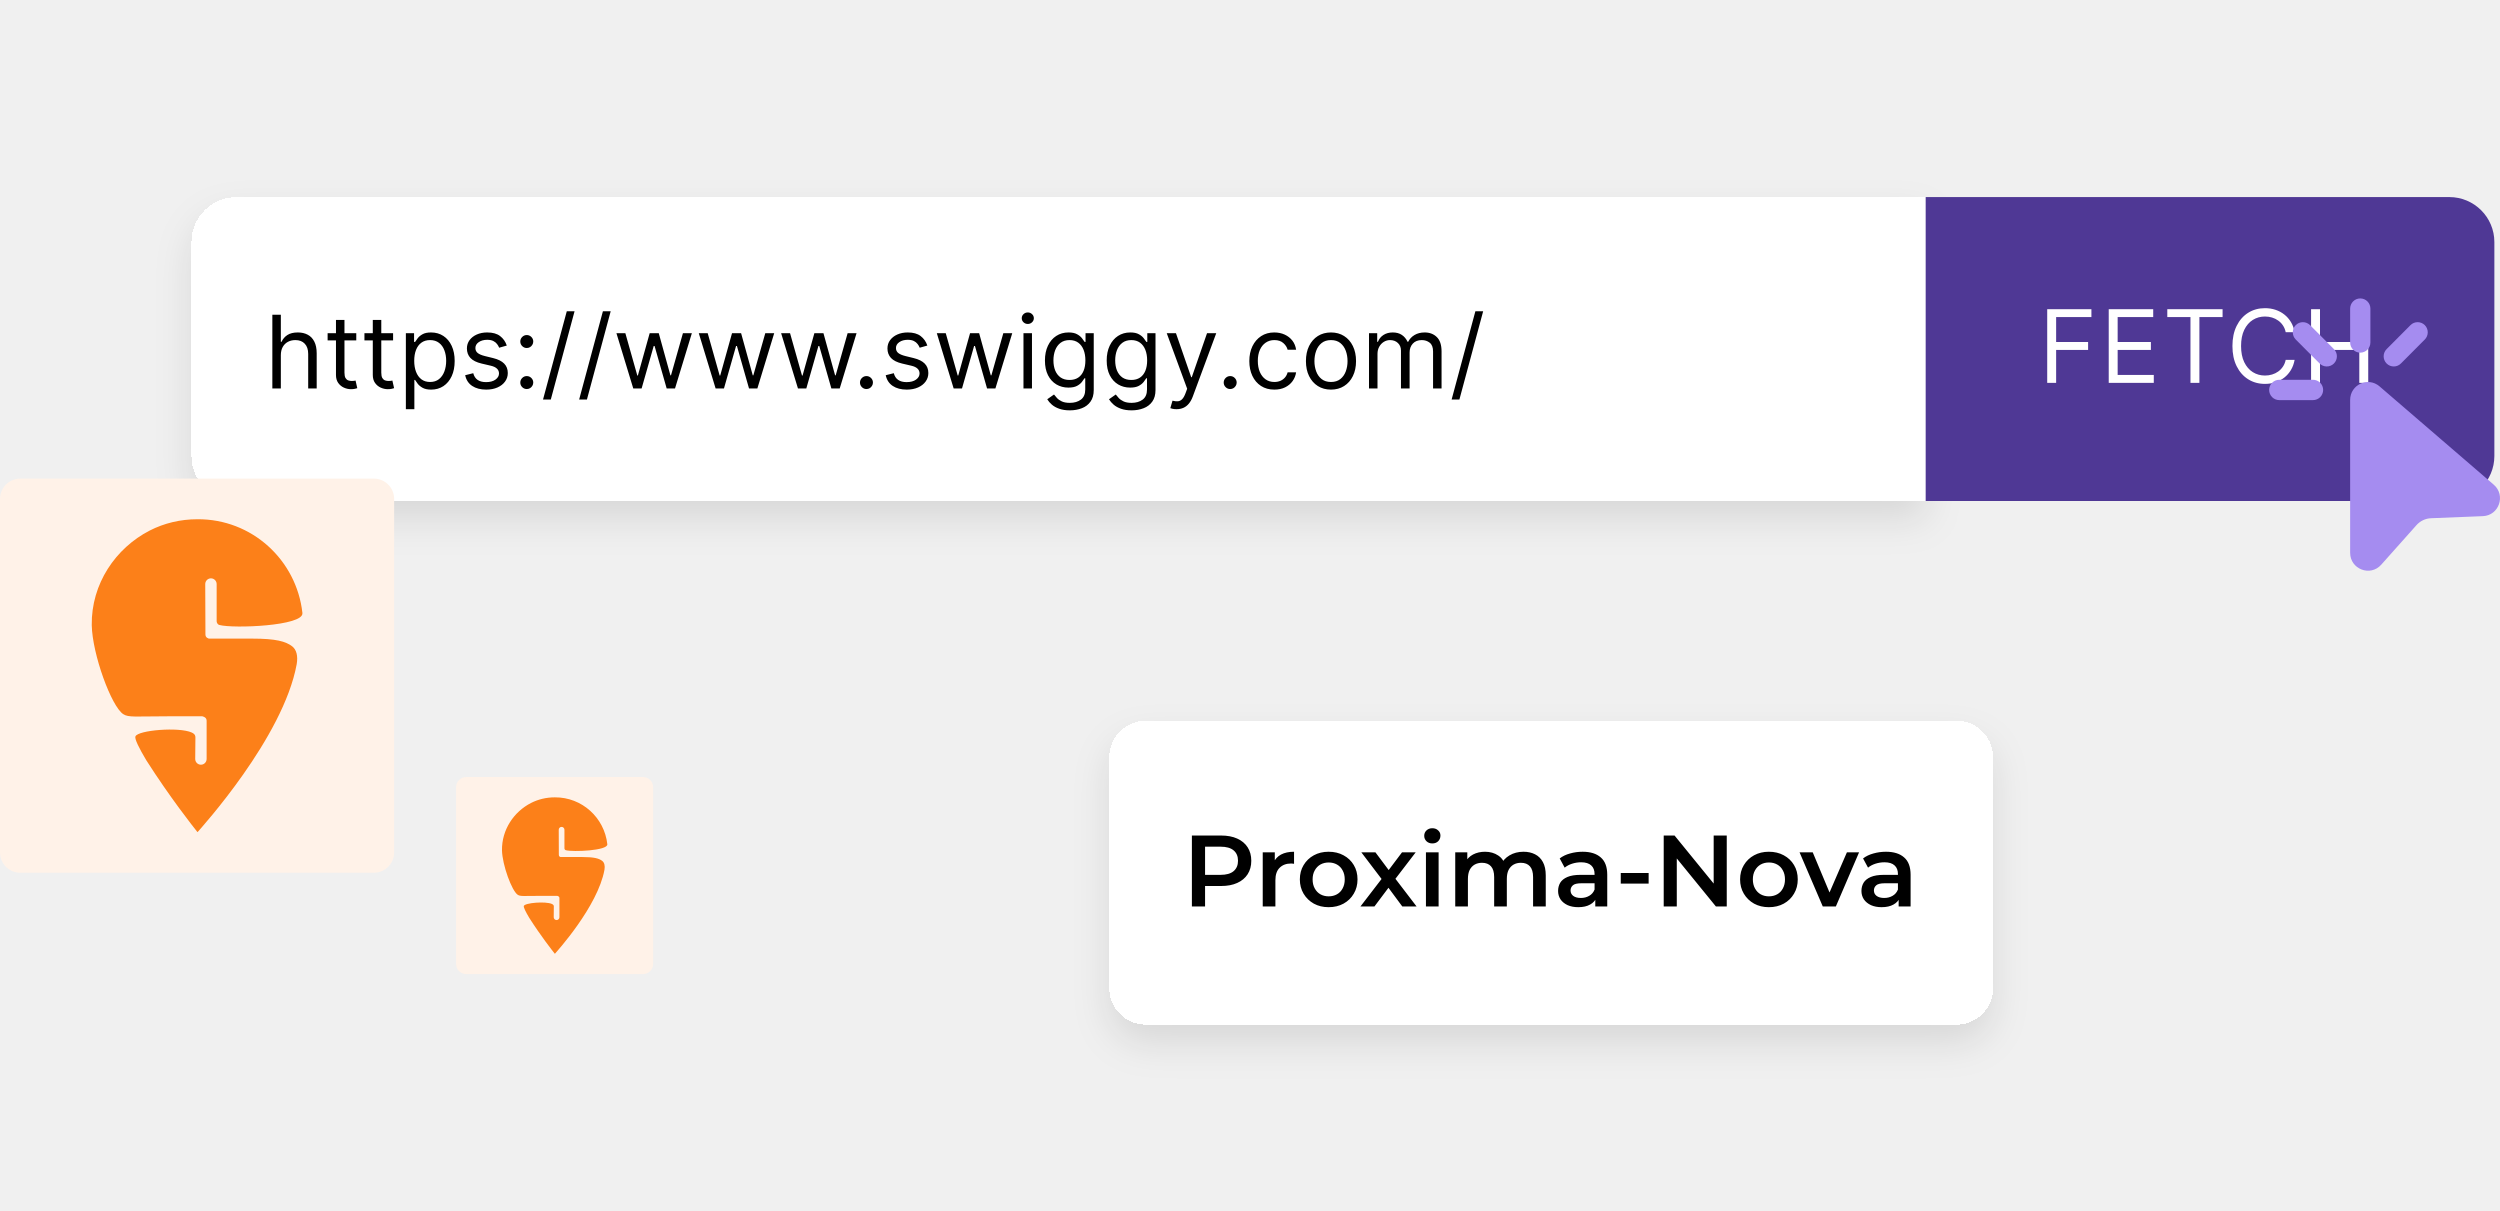
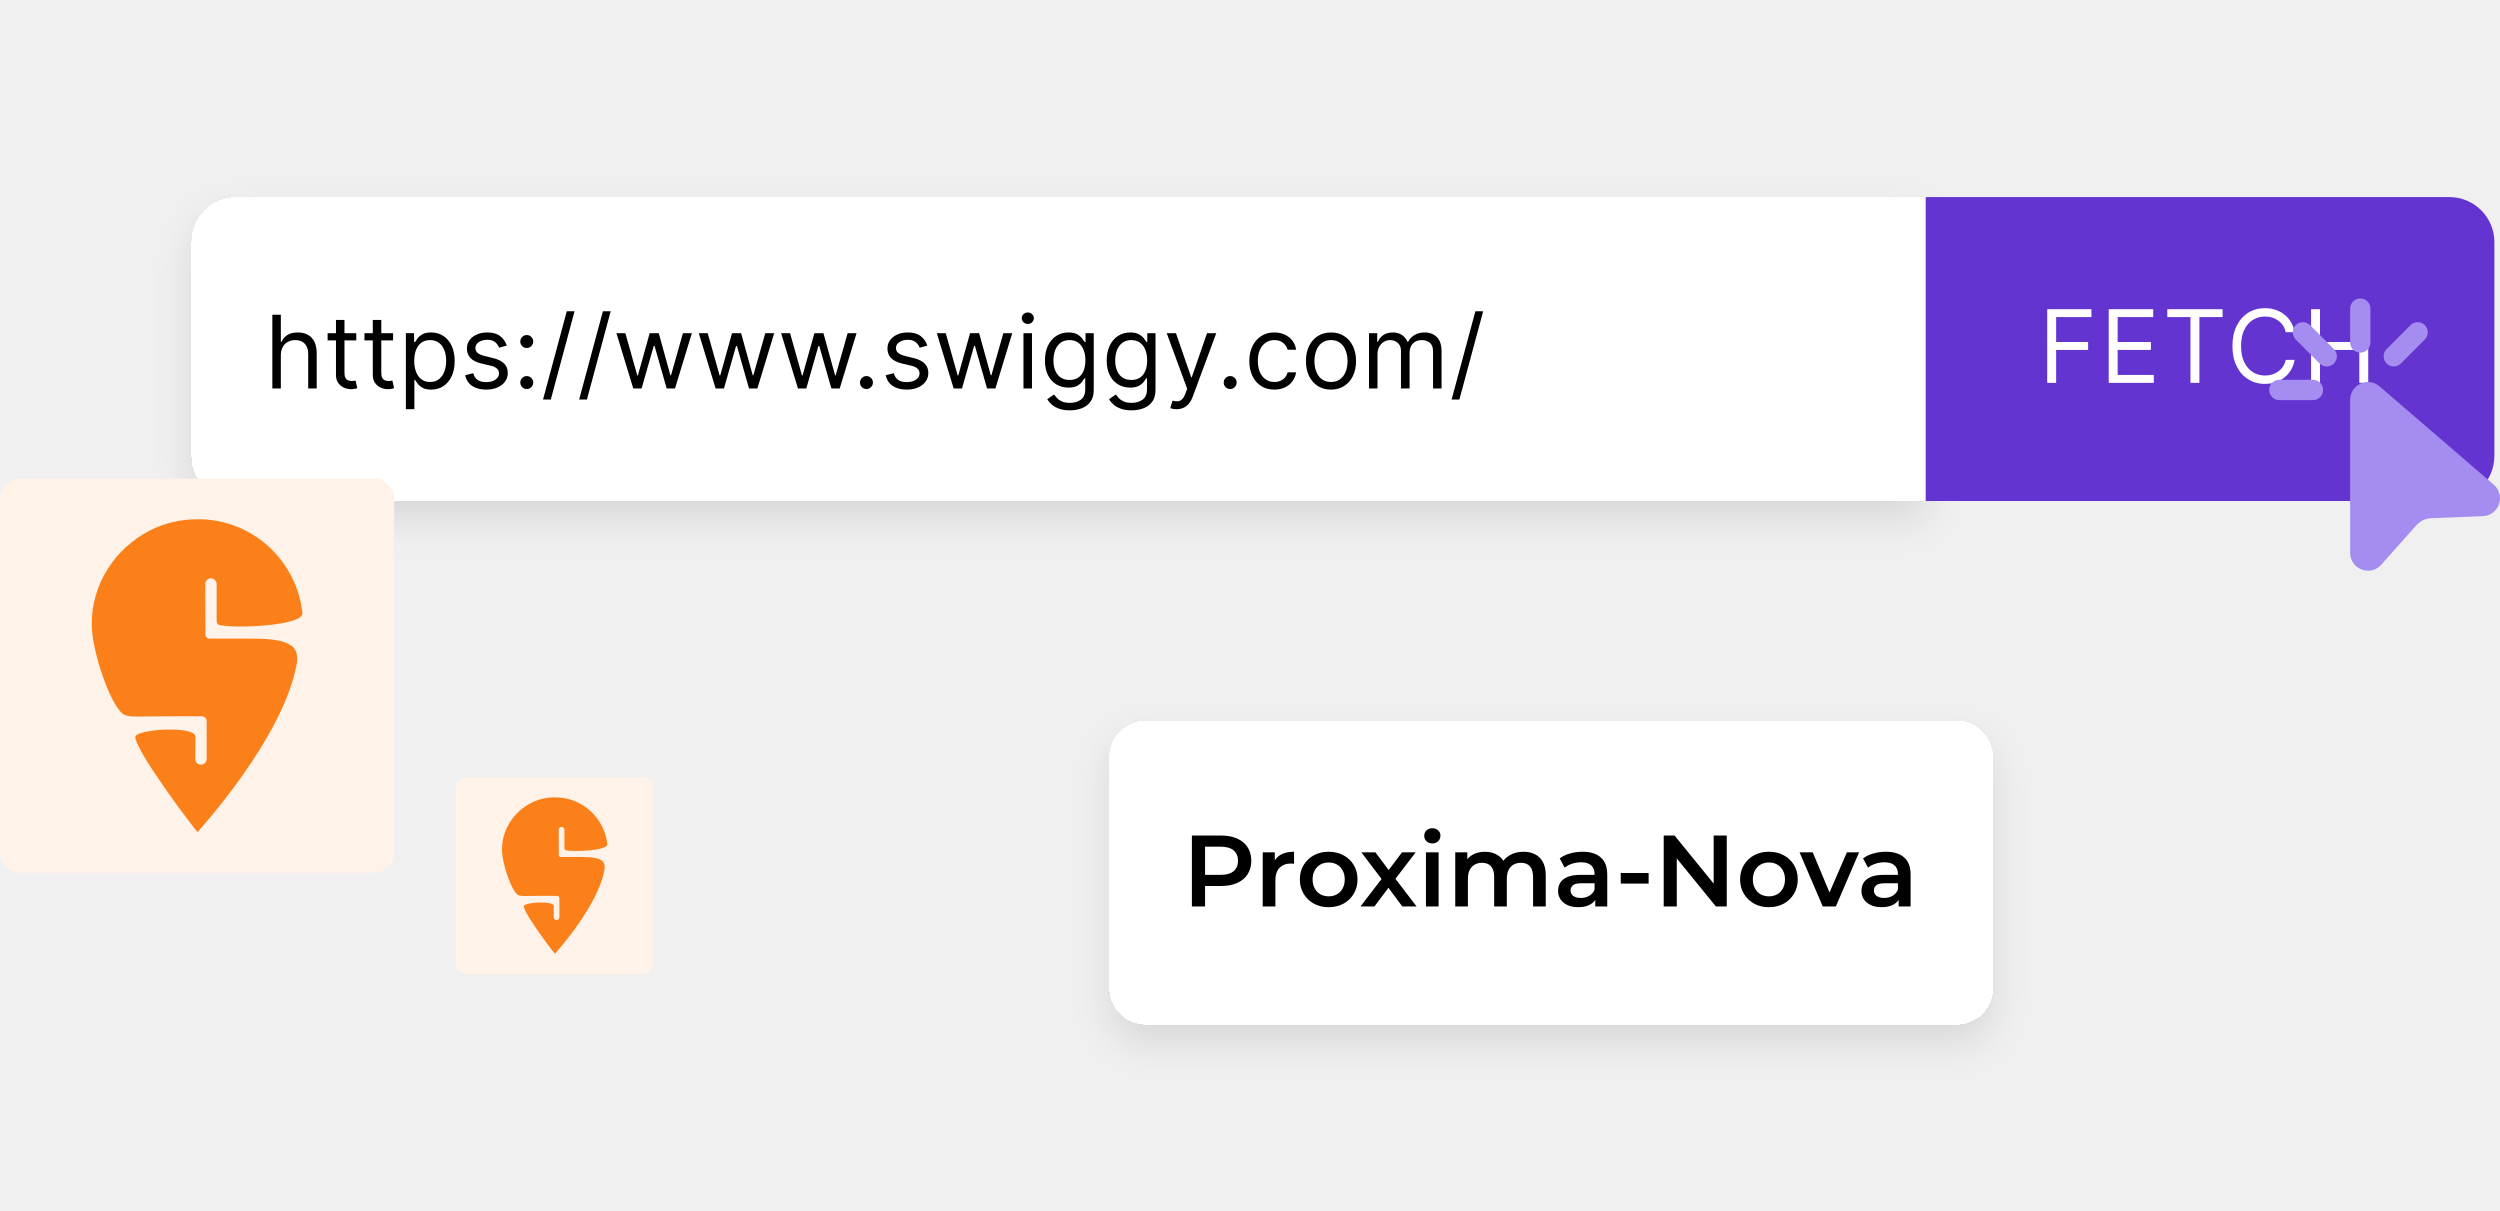
<svg xmlns="http://www.w3.org/2000/svg" width="444" height="215" viewBox="0 0 444 215" fill="none">
  <rect x="81" y="138" width="35" height="35" rx="1.804" fill="#FFF2E8" />
  <g clip-path="url(#clip0_4097_7360)">
    <path d="M98.55 169.391C98.533 169.373 98.515 169.356 98.498 169.338C98.166 168.917 96.105 166.32 93.992 163.003C93.363 161.949 92.944 161.107 93.031 160.896C93.24 160.335 96.908 160.037 98.026 160.545C98.376 160.703 98.358 160.896 98.358 161.019C98.358 161.528 98.341 162.897 98.341 162.897C98.341 163.178 98.568 163.406 98.847 163.406C99.127 163.406 99.354 163.178 99.354 162.897V159.492C99.354 159.194 99.039 159.124 98.969 159.106C98.376 159.106 97.188 159.106 95.895 159.106C93.066 159.106 92.419 159.229 91.948 158.913C90.9 158.229 89.206 153.613 89.153 151.016C89.101 147.348 91.267 144.171 94.306 142.609C95.581 141.96 97.013 141.609 98.533 141.609C103.371 141.574 107.336 145.224 107.86 149.928C107.86 149.928 107.86 149.928 107.86 149.945C107.965 151.086 101.729 151.332 100.489 150.998C100.297 150.945 100.245 150.752 100.245 150.665C100.245 149.805 100.245 147.365 100.245 147.365C100.245 147.084 100.017 146.856 99.738 146.856C99.459 146.856 99.231 147.084 99.231 147.365L99.249 151.84C99.249 152.121 99.493 152.192 99.563 152.209C100.262 152.209 101.904 152.209 103.441 152.209C105.502 152.209 106.375 152.455 106.952 152.894C107.336 153.192 107.476 153.753 107.353 154.473C106.166 161.002 98.83 169.057 98.55 169.391Z" fill="#FC8019" />
  </g>
  <g filter="url(#filter0_d_4097_7360)">
    <rect x="197" y="128" width="156.98" height="53.98" rx="6.495" fill="white" shape-rendering="crispEdges" />
    <path d="M211.68 160.99V148.39H216.864C217.98 148.39 218.934 148.57 219.726 148.93C220.53 149.29 221.148 149.806 221.58 150.478C222.012 151.15 222.228 151.948 222.228 152.872C222.228 153.796 222.012 154.594 221.58 155.266C221.148 155.938 220.53 156.454 219.726 156.814C218.934 157.174 217.98 157.354 216.864 157.354H212.976L214.02 156.256V160.99H211.68ZM214.02 156.508L212.976 155.374H216.756C217.788 155.374 218.562 155.158 219.078 154.726C219.606 154.282 219.87 153.664 219.87 152.872C219.87 152.068 219.606 151.45 219.078 151.018C218.562 150.586 217.788 150.37 216.756 150.37H212.976L214.02 149.218V156.508ZM224.261 160.99V151.378H226.403V154.024L226.151 153.25C226.439 152.602 226.889 152.11 227.501 151.774C228.125 151.438 228.899 151.27 229.823 151.27V153.412C229.727 153.388 229.637 153.376 229.553 153.376C229.469 153.364 229.385 153.358 229.301 153.358C228.449 153.358 227.771 153.61 227.267 154.114C226.763 154.606 226.511 155.344 226.511 156.328V160.99H224.261ZM235.964 161.116C234.98 161.116 234.104 160.906 233.336 160.486C232.568 160.054 231.962 159.466 231.518 158.722C231.074 157.978 230.852 157.132 230.852 156.184C230.852 155.224 231.074 154.378 231.518 153.646C231.962 152.902 232.568 152.32 233.336 151.9C234.104 151.48 234.98 151.27 235.964 151.27C236.96 151.27 237.842 151.48 238.61 151.9C239.39 152.32 239.996 152.896 240.428 153.628C240.872 154.36 241.094 155.212 241.094 156.184C241.094 157.132 240.872 157.978 240.428 158.722C239.996 159.466 239.39 160.054 238.61 160.486C237.842 160.906 236.96 161.116 235.964 161.116ZM235.964 159.19C236.516 159.19 237.008 159.07 237.44 158.83C237.872 158.59 238.208 158.242 238.448 157.786C238.7 157.33 238.826 156.796 238.826 156.184C238.826 155.56 238.7 155.026 238.448 154.582C238.208 154.126 237.872 153.778 237.44 153.538C237.008 153.298 236.522 153.178 235.982 153.178C235.43 153.178 234.938 153.298 234.506 153.538C234.086 153.778 233.75 154.126 233.498 154.582C233.246 155.026 233.12 155.56 233.12 156.184C233.12 156.796 233.246 157.33 233.498 157.786C233.75 158.242 234.086 158.59 234.506 158.83C234.938 159.07 235.424 159.19 235.964 159.19ZM241.615 160.99L245.845 155.482L245.809 156.688L241.777 151.378H244.279L247.105 155.158H246.151L248.995 151.378H251.425L247.357 156.688L247.375 155.482L251.587 160.99H249.049L246.079 156.976L247.015 157.102L244.099 160.99H241.615ZM253.247 160.99V151.378H255.497V160.99H253.247ZM254.381 149.794C253.961 149.794 253.613 149.662 253.337 149.398C253.073 149.134 252.941 148.816 252.941 148.444C252.941 148.06 253.073 147.742 253.337 147.49C253.613 147.226 253.961 147.094 254.381 147.094C254.801 147.094 255.143 147.22 255.407 147.472C255.683 147.712 255.821 148.018 255.821 148.39C255.821 148.786 255.689 149.122 255.425 149.398C255.161 149.662 254.813 149.794 254.381 149.794ZM270.583 151.27C271.351 151.27 272.029 151.42 272.617 151.72C273.217 152.02 273.685 152.482 274.021 153.106C274.357 153.718 274.525 154.51 274.525 155.482V160.99H272.275V155.77C272.275 154.918 272.089 154.282 271.717 153.862C271.345 153.442 270.811 153.232 270.115 153.232C269.623 153.232 269.185 153.34 268.801 153.556C268.429 153.772 268.135 154.09 267.919 154.51C267.715 154.93 267.613 155.464 267.613 156.112V160.99H265.363V155.77C265.363 154.918 265.177 154.282 264.805 153.862C264.433 153.442 263.899 153.232 263.203 153.232C262.711 153.232 262.273 153.34 261.889 153.556C261.517 153.772 261.223 154.09 261.007 154.51C260.803 154.93 260.701 155.464 260.701 156.112V160.99H258.451V151.378H260.593V153.934L260.215 153.178C260.539 152.554 261.007 152.08 261.619 151.756C262.243 151.432 262.951 151.27 263.743 151.27C264.643 151.27 265.423 151.492 266.083 151.936C266.755 152.38 267.199 153.052 267.415 153.952L266.533 153.646C266.845 152.926 267.361 152.35 268.081 151.918C268.801 151.486 269.635 151.27 270.583 151.27ZM283.322 160.99V159.046L283.196 158.632V155.23C283.196 154.57 282.998 154.06 282.602 153.7C282.206 153.328 281.606 153.142 280.802 153.142C280.262 153.142 279.728 153.226 279.2 153.394C278.684 153.562 278.246 153.796 277.886 154.096L277.004 152.458C277.52 152.062 278.132 151.768 278.84 151.576C279.56 151.372 280.304 151.27 281.072 151.27C282.464 151.27 283.538 151.606 284.294 152.278C285.062 152.938 285.446 153.964 285.446 155.356V160.99H283.322ZM280.298 161.116C279.578 161.116 278.948 160.996 278.408 160.756C277.868 160.504 277.448 160.162 277.148 159.73C276.86 159.286 276.716 158.788 276.716 158.236C276.716 157.696 276.842 157.21 277.094 156.778C277.358 156.346 277.784 156.004 278.372 155.752C278.96 155.5 279.74 155.374 280.712 155.374H283.502V156.868H280.874C280.106 156.868 279.59 156.994 279.326 157.246C279.062 157.486 278.93 157.786 278.93 158.146C278.93 158.554 279.092 158.878 279.416 159.118C279.74 159.358 280.19 159.478 280.766 159.478C281.318 159.478 281.81 159.352 282.242 159.1C282.686 158.848 283.004 158.476 283.196 157.984L283.574 159.334C283.358 159.898 282.968 160.336 282.404 160.648C281.852 160.96 281.15 161.116 280.298 161.116ZM287.847 156.922V155.05H292.797V156.922H287.847ZM295.475 160.99V148.39H297.401L305.303 158.092H304.349V148.39H306.671V160.99H304.745L296.843 151.288H297.797V160.99H295.475ZM314.151 161.116C313.167 161.116 312.291 160.906 311.523 160.486C310.755 160.054 310.149 159.466 309.705 158.722C309.261 157.978 309.039 157.132 309.039 156.184C309.039 155.224 309.261 154.378 309.705 153.646C310.149 152.902 310.755 152.32 311.523 151.9C312.291 151.48 313.167 151.27 314.151 151.27C315.147 151.27 316.029 151.48 316.797 151.9C317.577 152.32 318.183 152.896 318.615 153.628C319.059 154.36 319.281 155.212 319.281 156.184C319.281 157.132 319.059 157.978 318.615 158.722C318.183 159.466 317.577 160.054 316.797 160.486C316.029 160.906 315.147 161.116 314.151 161.116ZM314.151 159.19C314.703 159.19 315.195 159.07 315.627 158.83C316.059 158.59 316.395 158.242 316.635 157.786C316.887 157.33 317.013 156.796 317.013 156.184C317.013 155.56 316.887 155.026 316.635 154.582C316.395 154.126 316.059 153.778 315.627 153.538C315.195 153.298 314.709 153.178 314.169 153.178C313.617 153.178 313.125 153.298 312.693 153.538C312.273 153.778 311.937 154.126 311.685 154.582C311.433 155.026 311.307 155.56 311.307 156.184C311.307 156.796 311.433 157.33 311.685 157.786C311.937 158.242 312.273 158.59 312.693 158.83C313.125 159.07 313.611 159.19 314.151 159.19ZM323.725 160.99L319.603 151.378H321.943L325.489 159.856H324.337L328.009 151.378H330.169L326.047 160.99H323.725ZM337.199 160.99V159.046L337.073 158.632V155.23C337.073 154.57 336.875 154.06 336.479 153.7C336.083 153.328 335.483 153.142 334.679 153.142C334.139 153.142 333.605 153.226 333.077 153.394C332.561 153.562 332.123 153.796 331.763 154.096L330.881 152.458C331.397 152.062 332.009 151.768 332.717 151.576C333.437 151.372 334.181 151.27 334.949 151.27C336.341 151.27 337.415 151.606 338.171 152.278C338.939 152.938 339.323 153.964 339.323 155.356V160.99H337.199ZM334.175 161.116C333.455 161.116 332.825 160.996 332.285 160.756C331.745 160.504 331.325 160.162 331.025 159.73C330.737 159.286 330.593 158.788 330.593 158.236C330.593 157.696 330.719 157.21 330.971 156.778C331.235 156.346 331.661 156.004 332.249 155.752C332.837 155.5 333.617 155.374 334.589 155.374H337.379V156.868H334.751C333.983 156.868 333.467 156.994 333.203 157.246C332.939 157.486 332.807 157.786 332.807 158.146C332.807 158.554 332.969 158.878 333.293 159.118C333.617 159.358 334.067 159.478 334.643 159.478C335.195 159.478 335.687 159.352 336.119 159.1C336.563 158.848 336.881 158.476 337.073 157.984L337.451 159.334C337.235 159.898 336.845 160.336 336.281 160.648C335.729 160.96 335.027 161.116 334.175 161.116Z" fill="black" />
  </g>
  <g filter="url(#filter1_d_4097_7360)">
    <path d="M34 43C34 38.582 37.582 35 42 35H342V88.98H42C37.582 88.98 34 85.398 34 80.98V43Z" fill="white" shape-rendering="crispEdges" />
    <path d="M49.877 63.084V68.99H48.369V55.899H49.877V60.706H50.005C50.235 60.199 50.581 59.796 51.041 59.498C51.505 59.196 52.123 59.044 52.895 59.044C53.564 59.044 54.15 59.178 54.652 59.447C55.155 59.711 55.545 60.118 55.822 60.668C56.103 61.213 56.244 61.908 56.244 62.752V68.99H54.735V62.854C54.735 62.074 54.533 61.471 54.128 61.045C53.728 60.614 53.172 60.399 52.46 60.399C51.966 60.399 51.522 60.504 51.13 60.712C50.742 60.921 50.436 61.226 50.21 61.627C49.988 62.027 49.877 62.513 49.877 63.084ZM63.274 59.172V60.45H58.185V59.172H63.274ZM59.669 56.82H61.177V66.178C61.177 66.604 61.239 66.924 61.362 67.136C61.49 67.345 61.652 67.486 61.848 67.558C62.048 67.627 62.259 67.661 62.481 67.661C62.647 67.661 62.784 67.652 62.89 67.635C62.997 67.614 63.082 67.597 63.146 67.584L63.453 68.939C63.35 68.978 63.208 69.016 63.024 69.054C62.841 69.097 62.609 69.118 62.328 69.118C61.901 69.118 61.484 69.026 61.075 68.843C60.67 68.66 60.333 68.381 60.065 68.006C59.801 67.631 59.669 67.158 59.669 66.587V56.82ZM69.813 59.172V60.45H64.725V59.172H69.813ZM66.208 56.82H67.716V66.178C67.716 66.604 67.778 66.924 67.901 67.136C68.029 67.345 68.191 67.486 68.387 67.558C68.588 67.627 68.799 67.661 69.02 67.661C69.186 67.661 69.323 67.652 69.429 67.635C69.536 67.614 69.621 67.597 69.685 67.584L69.992 68.939C69.889 68.978 69.747 69.016 69.563 69.054C69.38 69.097 69.148 69.118 68.867 69.118C68.441 69.118 68.023 69.026 67.614 68.843C67.209 68.66 66.872 68.381 66.604 68.006C66.34 67.631 66.208 67.158 66.208 66.587V56.82ZM72.082 72.672V59.172H73.539V60.732H73.718C73.829 60.561 73.982 60.344 74.178 60.08C74.379 59.811 74.664 59.573 75.035 59.364C75.41 59.151 75.917 59.044 76.556 59.044C77.383 59.044 78.112 59.251 78.742 59.664C79.373 60.078 79.865 60.663 80.219 61.422C80.573 62.181 80.749 63.075 80.749 64.107C80.749 65.147 80.573 66.048 80.219 66.811C79.865 67.569 79.375 68.157 78.749 68.575C78.122 68.988 77.4 69.195 76.582 69.195C75.951 69.195 75.446 69.09 75.067 68.882C74.688 68.668 74.396 68.428 74.191 68.159C73.987 67.886 73.829 67.661 73.718 67.482H73.59V72.672H72.082ZM73.565 64.081C73.565 64.823 73.674 65.477 73.891 66.043C74.108 66.606 74.426 67.047 74.843 67.367C75.261 67.682 75.772 67.84 76.377 67.84C77.008 67.84 77.534 67.674 77.956 67.341C78.382 67.004 78.702 66.553 78.915 65.986C79.132 65.415 79.241 64.78 79.241 64.081C79.241 63.391 79.134 62.769 78.921 62.215C78.713 61.656 78.395 61.215 77.969 60.892C77.547 60.563 77.016 60.399 76.377 60.399C75.764 60.399 75.248 60.555 74.83 60.866C74.413 61.173 74.097 61.603 73.884 62.157C73.671 62.707 73.565 63.348 73.565 64.081ZM90.005 61.371L88.65 61.754C88.565 61.529 88.439 61.309 88.273 61.096C88.111 60.879 87.889 60.7 87.608 60.559C87.327 60.419 86.967 60.348 86.528 60.348C85.927 60.348 85.426 60.487 85.026 60.764C84.629 61.036 84.431 61.384 84.431 61.806C84.431 62.181 84.568 62.477 84.84 62.694C85.113 62.911 85.539 63.093 86.119 63.237L87.576 63.595C88.454 63.808 89.108 64.134 89.538 64.573C89.969 65.008 90.184 65.568 90.184 66.254C90.184 66.817 90.022 67.32 89.698 67.763C89.379 68.206 88.931 68.556 88.356 68.811C87.781 69.067 87.112 69.195 86.349 69.195C85.347 69.195 84.519 68.978 83.862 68.543C83.206 68.108 82.791 67.473 82.616 66.638L84.048 66.28C84.184 66.808 84.442 67.205 84.821 67.469C85.205 67.733 85.705 67.865 86.323 67.865C87.026 67.865 87.585 67.716 87.998 67.418C88.416 67.115 88.624 66.753 88.624 66.331C88.624 65.99 88.505 65.705 88.266 65.475C88.028 65.24 87.661 65.066 87.167 64.951L85.531 64.567C84.632 64.354 83.971 64.024 83.549 63.576C83.132 63.124 82.923 62.56 82.923 61.882C82.923 61.328 83.078 60.838 83.389 60.412C83.705 59.986 84.133 59.651 84.674 59.409C85.22 59.166 85.838 59.044 86.528 59.044C87.499 59.044 88.262 59.257 88.816 59.683C89.374 60.11 89.771 60.672 90.005 61.371ZM93.554 69.093C93.239 69.093 92.968 68.98 92.743 68.754C92.517 68.528 92.404 68.257 92.404 67.942C92.404 67.627 92.517 67.356 92.743 67.13C92.968 66.904 93.239 66.791 93.554 66.791C93.87 66.791 94.14 66.904 94.366 67.13C94.592 67.356 94.705 67.627 94.705 67.942C94.705 68.151 94.652 68.343 94.545 68.517C94.443 68.692 94.304 68.833 94.13 68.939C93.959 69.041 93.767 69.093 93.554 69.093ZM93.554 61.806C93.239 61.806 92.968 61.693 92.743 61.467C92.517 61.241 92.404 60.97 92.404 60.655C92.404 60.34 92.517 60.069 92.743 59.843C92.968 59.617 93.239 59.504 93.554 59.504C93.87 59.504 94.14 59.617 94.366 59.843C94.592 60.069 94.705 60.34 94.705 60.655C94.705 60.864 94.652 61.056 94.545 61.23C94.443 61.405 94.304 61.546 94.13 61.652C93.959 61.754 93.767 61.806 93.554 61.806ZM102.04 55.286L97.821 70.959H96.44L100.659 55.286H102.04ZM108.456 55.286L104.237 70.959H102.856L107.075 55.286H108.456ZM112.468 68.99L109.477 59.172H111.062L113.184 66.689H113.287L115.383 59.172H116.994L119.065 66.663H119.167L121.289 59.172H122.875L119.883 68.99H118.4L116.252 61.448H116.099L113.951 68.99H112.468ZM127.093 68.99L124.102 59.172H125.687L127.809 66.689H127.912L130.008 59.172H131.619L133.69 66.663H133.792L135.914 59.172H137.5L134.508 68.99H133.025L130.877 61.448H130.724L128.576 68.99H127.093ZM141.718 68.99L138.727 59.172H140.312L142.434 66.689H142.537L144.633 59.172H146.244L148.315 66.663H148.417L150.539 59.172H152.125L149.133 68.99H147.65L145.502 61.448H145.349L143.201 68.99H141.718ZM153.882 69.093C153.567 69.093 153.297 68.98 153.071 68.754C152.845 68.528 152.732 68.257 152.732 67.942C152.732 67.627 152.845 67.356 153.071 67.13C153.297 66.904 153.567 66.791 153.882 66.791C154.198 66.791 154.468 66.904 154.694 67.13C154.92 67.356 155.033 67.627 155.033 67.942C155.033 68.151 154.98 68.343 154.873 68.517C154.771 68.692 154.632 68.833 154.458 68.939C154.287 69.041 154.096 69.093 153.882 69.093ZM164.695 61.371L163.339 61.754C163.254 61.529 163.129 61.309 162.962 61.096C162.8 60.879 162.579 60.7 162.298 60.559C162.016 60.419 161.656 60.348 161.217 60.348C160.616 60.348 160.116 60.487 159.715 60.764C159.319 61.036 159.121 61.384 159.121 61.806C159.121 62.181 159.257 62.477 159.53 62.694C159.803 62.911 160.229 63.093 160.808 63.237L162.266 63.595C163.143 63.808 163.798 64.134 164.228 64.573C164.658 65.008 164.874 65.568 164.874 66.254C164.874 66.817 164.712 67.32 164.388 67.763C164.068 68.206 163.621 68.556 163.045 68.811C162.47 69.067 161.801 69.195 161.038 69.195C160.037 69.195 159.208 68.978 158.552 68.543C157.896 68.108 157.48 67.473 157.305 66.638L158.737 66.28C158.874 66.808 159.131 67.205 159.511 67.469C159.894 67.733 160.395 67.865 161.013 67.865C161.716 67.865 162.274 67.716 162.688 67.418C163.105 67.115 163.314 66.753 163.314 66.331C163.314 65.99 163.195 65.705 162.956 65.475C162.717 65.24 162.351 65.066 161.857 64.951L160.22 64.567C159.321 64.354 158.661 64.024 158.239 63.576C157.821 63.124 157.612 62.56 157.612 61.882C157.612 61.328 157.768 60.838 158.079 60.412C158.394 59.986 158.822 59.651 159.364 59.409C159.909 59.166 160.527 59.044 161.217 59.044C162.189 59.044 162.952 59.257 163.506 59.683C164.064 60.11 164.46 60.672 164.695 61.371ZM169.369 68.99L166.377 59.172H167.963L170.085 66.689H170.187L172.284 59.172H173.894L175.965 66.663H176.068L178.19 59.172H179.775L176.784 68.99H175.301L173.153 61.448H172.999L170.852 68.99H169.369ZM181.769 68.99V59.172H183.278V68.99H181.769ZM182.536 57.536C182.242 57.536 181.989 57.435 181.776 57.235C181.567 57.035 181.463 56.794 181.463 56.513C181.463 56.232 181.567 55.991 181.776 55.791C181.989 55.59 182.242 55.49 182.536 55.49C182.83 55.49 183.082 55.59 183.291 55.791C183.504 55.991 183.61 56.232 183.61 56.513C183.61 56.794 183.504 57.035 183.291 57.235C183.082 57.435 182.83 57.536 182.536 57.536ZM190.004 72.877C189.275 72.877 188.649 72.783 188.125 72.595C187.6 72.412 187.164 72.169 186.814 71.867C186.469 71.568 186.194 71.249 185.99 70.908L187.191 70.064C187.328 70.243 187.5 70.448 187.709 70.678C187.918 70.912 188.203 71.115 188.566 71.285C188.932 71.46 189.412 71.547 190.004 71.547C190.797 71.547 191.451 71.355 191.966 70.972C192.482 70.588 192.74 69.987 192.74 69.169V67.175H192.612C192.501 67.354 192.343 67.576 192.139 67.84C191.939 68.1 191.649 68.332 191.27 68.536C190.895 68.737 190.387 68.837 189.748 68.837C188.956 68.837 188.244 68.649 187.613 68.274C186.987 67.899 186.49 67.354 186.124 66.638C185.762 65.922 185.581 65.053 185.581 64.03C185.581 63.024 185.757 62.149 186.111 61.403C186.465 60.653 186.957 60.073 187.588 59.664C188.218 59.251 188.947 59.044 189.774 59.044C190.413 59.044 190.92 59.151 191.295 59.364C191.674 59.573 191.964 59.811 192.164 60.08C192.369 60.344 192.527 60.561 192.637 60.732H192.791V59.172H194.248V69.272C194.248 70.115 194.056 70.801 193.673 71.33C193.294 71.862 192.782 72.252 192.139 72.499C191.5 72.751 190.788 72.877 190.004 72.877ZM189.953 67.482C190.558 67.482 191.069 67.343 191.487 67.066C191.904 66.789 192.222 66.391 192.439 65.871C192.657 65.351 192.765 64.729 192.765 64.004C192.765 63.297 192.659 62.673 192.446 62.132C192.233 61.59 191.917 61.166 191.5 60.86C191.082 60.553 190.566 60.399 189.953 60.399C189.314 60.399 188.781 60.561 188.355 60.885C187.933 61.209 187.615 61.644 187.402 62.189C187.194 62.735 187.089 63.34 187.089 64.004C187.089 64.686 187.196 65.289 187.409 65.813C187.626 66.333 187.946 66.742 188.368 67.041C188.794 67.335 189.322 67.482 189.953 67.482ZM200.973 72.877C200.244 72.877 199.618 72.783 199.093 72.595C198.569 72.412 198.132 72.169 197.783 71.867C197.438 71.568 197.163 71.249 196.958 70.908L198.16 70.064C198.297 70.243 198.469 70.448 198.678 70.678C198.887 70.912 199.172 71.115 199.534 71.285C199.901 71.46 200.38 71.547 200.973 71.547C201.765 71.547 202.419 71.355 202.935 70.972C203.451 70.588 203.708 69.987 203.708 69.169V67.175H203.581C203.47 67.354 203.312 67.576 203.108 67.84C202.907 68.1 202.618 68.332 202.238 68.536C201.863 68.737 201.356 68.837 200.717 68.837C199.924 68.837 199.213 68.649 198.582 68.274C197.956 67.899 197.459 67.354 197.093 66.638C196.73 65.922 196.549 65.053 196.549 64.03C196.549 63.024 196.726 62.149 197.08 61.403C197.434 60.653 197.926 60.073 198.556 59.664C199.187 59.251 199.916 59.044 200.743 59.044C201.382 59.044 201.889 59.151 202.264 59.364C202.643 59.573 202.933 59.811 203.133 60.08C203.338 60.344 203.495 60.561 203.606 60.732H203.76V59.172H205.217V69.272C205.217 70.115 205.025 70.801 204.642 71.33C204.262 71.862 203.751 72.252 203.108 72.499C202.468 72.751 201.757 72.877 200.973 72.877ZM200.922 67.482C201.527 67.482 202.038 67.343 202.456 67.066C202.873 66.789 203.191 66.391 203.408 65.871C203.625 65.351 203.734 64.729 203.734 64.004C203.734 63.297 203.627 62.673 203.414 62.132C203.201 61.59 202.886 61.166 202.468 60.86C202.051 60.553 201.535 60.399 200.922 60.399C200.282 60.399 199.75 60.561 199.324 60.885C198.902 61.209 198.584 61.644 198.371 62.189C198.162 62.735 198.058 63.34 198.058 64.004C198.058 64.686 198.164 65.289 198.377 65.813C198.595 66.333 198.914 66.742 199.336 67.041C199.762 67.335 200.291 67.482 200.922 67.482ZM208.95 72.672C208.694 72.672 208.466 72.651 208.266 72.608C208.066 72.57 207.927 72.531 207.85 72.493L208.234 71.163C208.6 71.257 208.924 71.291 209.206 71.266C209.487 71.24 209.736 71.115 209.953 70.889C210.175 70.667 210.377 70.307 210.561 69.808L210.842 69.041L207.211 59.172H208.848L211.558 66.996H211.66L214.37 59.172H216.007L211.839 70.422C211.652 70.929 211.419 71.349 211.142 71.681C210.865 72.018 210.544 72.267 210.177 72.429C209.815 72.591 209.406 72.672 208.95 72.672ZM218.482 69.093C218.167 69.093 217.896 68.98 217.67 68.754C217.444 68.528 217.331 68.257 217.331 67.942C217.331 67.627 217.444 67.356 217.67 67.13C217.896 66.904 218.167 66.791 218.482 66.791C218.797 66.791 219.068 66.904 219.294 67.13C219.52 67.356 219.633 67.627 219.633 67.942C219.633 68.151 219.579 68.343 219.473 68.517C219.371 68.692 219.232 68.833 219.057 68.939C218.887 69.041 218.695 69.093 218.482 69.093ZM226.328 69.195C225.408 69.195 224.615 68.978 223.95 68.543C223.286 68.108 222.774 67.509 222.416 66.747C222.058 65.984 221.879 65.112 221.879 64.132C221.879 63.135 222.063 62.255 222.429 61.492C222.8 60.725 223.316 60.127 223.976 59.696C224.641 59.261 225.416 59.044 226.303 59.044C226.993 59.044 227.615 59.172 228.169 59.428C228.723 59.683 229.177 60.041 229.531 60.502C229.884 60.962 230.104 61.499 230.189 62.112H228.681C228.566 61.665 228.31 61.269 227.914 60.923C227.521 60.574 226.993 60.399 226.328 60.399C225.74 60.399 225.225 60.553 224.781 60.86C224.343 61.162 223.999 61.59 223.752 62.144C223.509 62.694 223.388 63.34 223.388 64.081C223.388 64.84 223.507 65.5 223.746 66.063C223.989 66.625 224.33 67.062 224.769 67.373C225.212 67.684 225.732 67.84 226.328 67.84C226.72 67.84 227.076 67.772 227.396 67.635C227.715 67.499 227.986 67.303 228.208 67.047C228.429 66.791 228.587 66.485 228.681 66.127H230.189C230.104 66.706 229.893 67.228 229.556 67.693C229.224 68.153 228.783 68.519 228.233 68.792C227.688 69.061 227.053 69.195 226.328 69.195ZM236.383 69.195C235.497 69.195 234.719 68.984 234.05 68.562C233.385 68.14 232.865 67.55 232.49 66.791C232.119 66.033 231.934 65.147 231.934 64.132C231.934 63.11 232.119 62.217 232.49 61.454C232.865 60.691 233.385 60.099 234.05 59.677C234.719 59.255 235.497 59.044 236.383 59.044C237.269 59.044 238.045 59.255 238.71 59.677C239.379 60.099 239.899 60.691 240.269 61.454C240.644 62.217 240.832 63.11 240.832 64.132C240.832 65.147 240.644 66.033 240.269 66.791C239.899 67.55 239.379 68.14 238.71 68.562C238.045 68.984 237.269 69.195 236.383 69.195ZM236.383 67.84C237.056 67.84 237.61 67.667 238.045 67.322C238.48 66.977 238.801 66.523 239.01 65.96C239.219 65.398 239.323 64.788 239.323 64.132C239.323 63.476 239.219 62.864 239.01 62.298C238.801 61.731 238.48 61.273 238.045 60.923C237.61 60.574 237.056 60.399 236.383 60.399C235.71 60.399 235.156 60.574 234.721 60.923C234.286 61.273 233.965 61.731 233.756 62.298C233.547 62.864 233.443 63.476 233.443 64.132C233.443 64.788 233.547 65.398 233.756 65.96C233.965 66.523 234.286 66.977 234.721 67.322C235.156 67.667 235.71 67.84 236.383 67.84ZM243.135 68.99V59.172H244.592V60.706H244.72C244.924 60.182 245.255 59.775 245.711 59.485C246.167 59.191 246.714 59.044 247.353 59.044C248.001 59.044 248.54 59.191 248.971 59.485C249.405 59.775 249.744 60.182 249.987 60.706H250.089C250.341 60.199 250.718 59.796 251.221 59.498C251.723 59.196 252.326 59.044 253.029 59.044C253.907 59.044 254.625 59.319 255.184 59.869C255.742 60.414 256.021 61.264 256.021 62.419V68.99H254.512V62.419C254.512 61.695 254.314 61.177 253.918 60.866C253.522 60.555 253.055 60.399 252.518 60.399C251.828 60.399 251.293 60.608 250.914 61.026C250.534 61.439 250.345 61.963 250.345 62.598V68.99H248.811V62.266C248.811 61.708 248.63 61.258 248.267 60.917C247.905 60.572 247.439 60.399 246.868 60.399C246.475 60.399 246.109 60.504 245.768 60.712C245.431 60.921 245.159 61.211 244.95 61.582C244.745 61.948 244.643 62.372 244.643 62.854V68.99H243.135ZM263.407 55.286L259.188 70.959H257.808L262.026 55.286H263.407Z" fill="black" />
    <a href="https://www.swiggy.com/">
      <rect fill="black" fill-opacity="0" y="3.108" width="216.828" height="21.784" />
    </a>
  </g>
-   <path d="M342 35H435C439.418 35 443 38.582 443 43V80.98C443 85.398 439.418 88.98 435 88.98H342V35Z" fill="#4F3895" />
+   <path d="M342 35H435C439.418 35 443 38.582 443 43V80.98C443 85.398 439.418 88.98 435 88.98H342V35Z" fill="#6434D0" />
  <path d="M363.585 68V54.909H371.435V56.315H365.17V60.739H370.847V62.145H365.17V68H363.585ZM374.51 68V54.909H382.41V56.315H376.095V60.739H382.001V62.145H376.095V66.594H382.513V68H374.51ZM384.912 56.315V54.909H394.73V56.315H390.613V68H389.028V56.315H384.912ZM407.525 59H405.94C405.847 58.544 405.682 58.144 405.448 57.798C405.218 57.453 404.937 57.163 404.604 56.929C404.276 56.69 403.912 56.511 403.511 56.392C403.111 56.273 402.693 56.213 402.258 56.213C401.466 56.213 400.748 56.413 400.104 56.814C399.465 57.215 398.956 57.805 398.577 58.584C398.202 59.364 398.014 60.321 398.014 61.455C398.014 62.588 398.202 63.545 398.577 64.325C398.956 65.104 399.465 65.695 400.104 66.095C400.748 66.496 401.466 66.696 402.258 66.696C402.693 66.696 403.111 66.636 403.511 66.517C403.912 66.398 404.276 66.221 404.604 65.987C404.937 65.748 405.218 65.456 405.448 65.111C405.682 64.761 405.847 64.361 405.94 63.909H407.525C407.406 64.578 407.189 65.177 406.874 65.705C406.558 66.234 406.166 66.683 405.697 67.054C405.229 67.421 404.702 67.7 404.119 67.891C403.539 68.083 402.919 68.179 402.258 68.179C401.142 68.179 400.149 67.906 399.28 67.361C398.41 66.815 397.726 66.04 397.228 65.034C396.729 64.028 396.48 62.835 396.48 61.455C396.48 60.074 396.729 58.881 397.228 57.875C397.726 56.869 398.41 56.094 399.28 55.548C400.149 55.003 401.142 54.73 402.258 54.73C402.919 54.73 403.539 54.826 404.119 55.018C404.702 55.209 405.229 55.491 405.697 55.861C406.166 56.228 406.558 56.675 406.874 57.204C407.189 57.728 407.406 58.327 407.525 59ZM410.447 68V54.909H412.032V60.739H419.012V54.909H420.598V68H419.012V62.145H412.032V68H410.447Z" fill="white" />
  <path d="M419.183 53C419.66 53 420.118 53.19 420.455 53.529C420.792 53.868 420.982 54.327 420.982 54.806V60.826C420.982 61.305 420.792 61.764 420.455 62.103C420.118 62.442 419.66 62.632 419.183 62.632C418.707 62.632 418.249 62.442 417.912 62.103C417.575 61.764 417.385 61.305 417.385 60.826V54.806C417.385 54.327 417.575 53.868 417.912 53.529C418.249 53.19 418.707 53 419.183 53ZM407.723 57.744C408.06 57.406 408.517 57.216 408.994 57.216C409.47 57.216 409.927 57.406 410.265 57.744L414.46 61.958C414.637 62.123 414.779 62.323 414.877 62.544C414.975 62.766 415.028 63.005 415.032 63.247C415.037 63.49 414.992 63.731 414.902 63.956C414.811 64.18 414.677 64.385 414.506 64.556C414.335 64.728 414.132 64.863 413.908 64.954C413.684 65.045 413.444 65.089 413.203 65.085C412.961 65.081 412.723 65.028 412.503 64.929C412.282 64.83 412.083 64.688 411.919 64.51L407.723 60.296C407.386 59.958 407.197 59.499 407.197 59.02C407.197 58.541 407.386 58.082 407.723 57.744ZM430.644 57.744C430.98 58.082 431.17 58.541 431.17 59.02C431.17 59.499 430.98 59.958 430.644 60.296L426.448 64.51C426.283 64.688 426.085 64.83 425.864 64.929C425.644 65.028 425.406 65.081 425.164 65.085C424.923 65.089 424.683 65.045 424.459 64.954C424.235 64.863 424.032 64.728 423.861 64.556C423.69 64.385 423.556 64.18 423.465 63.956C423.375 63.731 423.33 63.49 423.335 63.247C423.339 63.005 423.392 62.766 423.49 62.544C423.588 62.323 423.73 62.123 423.907 61.958L428.102 57.744C428.439 57.406 428.896 57.216 429.373 57.216C429.85 57.216 430.307 57.406 430.644 57.744ZM403 69.254C403 68.775 403.189 68.316 403.527 67.977C403.864 67.638 404.321 67.448 404.798 67.448H410.792C411.269 67.448 411.726 67.638 412.064 67.977C412.401 68.316 412.59 68.775 412.59 69.254C412.59 69.733 412.401 70.192 412.064 70.531C411.726 70.87 411.269 71.06 410.792 71.06H404.798C404.321 71.06 403.864 70.87 403.527 70.531C403.189 70.192 403 69.733 403 69.254ZM417.385 71.029C417.385 68.315 420.555 66.851 422.605 68.618L442.89 86.082C445.072 87.96 443.83 91.55 440.96 91.668L431.754 92.037C430.764 92.075 429.833 92.518 429.172 93.257L422.904 100.294C420.97 102.468 417.385 101.091 417.385 98.175V71.031V71.029Z" fill="#A58CF0" />
  <rect y="85" width="70" height="70" rx="3.609" fill="#FFF2E8" />
  <g clip-path="url(#clip1_4097_7360)">
    <path d="M35.089 147.783C35.054 147.748 35.019 147.712 34.984 147.677C34.32 146.835 30.198 141.64 25.971 135.006C24.714 132.9 23.875 131.215 24.05 130.794C24.469 129.671 31.805 129.074 34.041 130.092C34.739 130.408 34.705 130.794 34.705 131.04C34.705 132.058 34.67 134.795 34.67 134.795C34.67 135.357 35.124 135.813 35.683 135.813C36.242 135.813 36.696 135.357 36.696 134.795V127.986C36.696 127.389 36.067 127.249 35.927 127.214C34.739 127.214 32.364 127.214 29.779 127.214C24.12 127.214 22.827 127.459 21.884 126.828C19.788 125.459 16.4 116.227 16.295 111.032C16.19 103.696 20.522 97.343 26.6 94.219C29.15 92.92 32.015 92.218 35.054 92.218C44.73 92.148 52.66 99.449 53.708 108.856C53.708 108.856 53.708 108.856 53.708 108.891C53.918 111.173 41.447 111.664 38.966 110.997C38.582 110.892 38.477 110.506 38.477 110.33C38.477 108.61 38.477 103.731 38.477 103.731C38.477 103.17 38.023 102.713 37.464 102.713C36.905 102.713 36.451 103.17 36.451 103.731L36.486 112.682C36.486 113.244 36.975 113.384 37.115 113.419C38.512 113.419 41.796 113.419 44.87 113.419C48.992 113.419 50.739 113.91 51.892 114.788C52.66 115.385 52.94 116.508 52.695 117.947C50.32 131.005 35.648 147.116 35.089 147.783Z" fill="#FC8019" />
  </g>
  <defs>
    <filter id="filter0_d_4097_7360" x="190.505" y="124.752" width="169.97" height="66.97" filterUnits="userSpaceOnUse" color-interpolation-filters="sRGB">
      <feFlood flood-opacity="0" result="BackgroundImageFix" />
      <feColorMatrix in="SourceAlpha" type="matrix" values="0 0 0 0 0 0 0 0 0 0 0 0 0 0 0 0 0 0 127 0" result="hardAlpha" />
      <feOffset dy="3.248" />
      <feGaussianBlur stdDeviation="3.248" />
      <feComposite in2="hardAlpha" operator="out" />
      <feColorMatrix type="matrix" values="0 0 0 0 0 0 0 0 0 0 0 0 0 0 0 0 0 0 0.1 0" />
      <feBlend mode="normal" in2="BackgroundImageFix" result="effect1_dropShadow_4097_7360" />
      <feBlend mode="normal" in="SourceGraphic" in2="effect1_dropShadow_4097_7360" result="shape" />
    </filter>
    <filter id="filter1_d_4097_7360" x="27.505" y="31.753" width="320.99" height="66.97" filterUnits="userSpaceOnUse" color-interpolation-filters="sRGB">
      <feFlood flood-opacity="0" result="BackgroundImageFix" />
      <feColorMatrix in="SourceAlpha" type="matrix" values="0 0 0 0 0 0 0 0 0 0 0 0 0 0 0 0 0 0 127 0" result="hardAlpha" />
      <feOffset dy="3.248" />
      <feGaussianBlur stdDeviation="3.248" />
      <feComposite in2="hardAlpha" operator="out" />
      <feColorMatrix type="matrix" values="0 0 0 0 0 0 0 0 0 0 0 0 0 0 0 0 0 0 0.1 0" />
      <feBlend mode="normal" in2="BackgroundImageFix" result="effect1_dropShadow_4097_7360" />
      <feBlend mode="normal" in="SourceGraphic" in2="effect1_dropShadow_4097_7360" result="shape" />
    </filter>
    <clipPath id="clip0_4097_7360">
      <rect width="18.707" height="27.782" fill="white" transform="translate(89.1484 141.609)" />
    </clipPath>
    <clipPath id="clip1_4097_7360">
      <rect width="37.413" height="55.564" fill="white" transform="translate(16.293 92.2178)" />
    </clipPath>
  </defs>
</svg>
